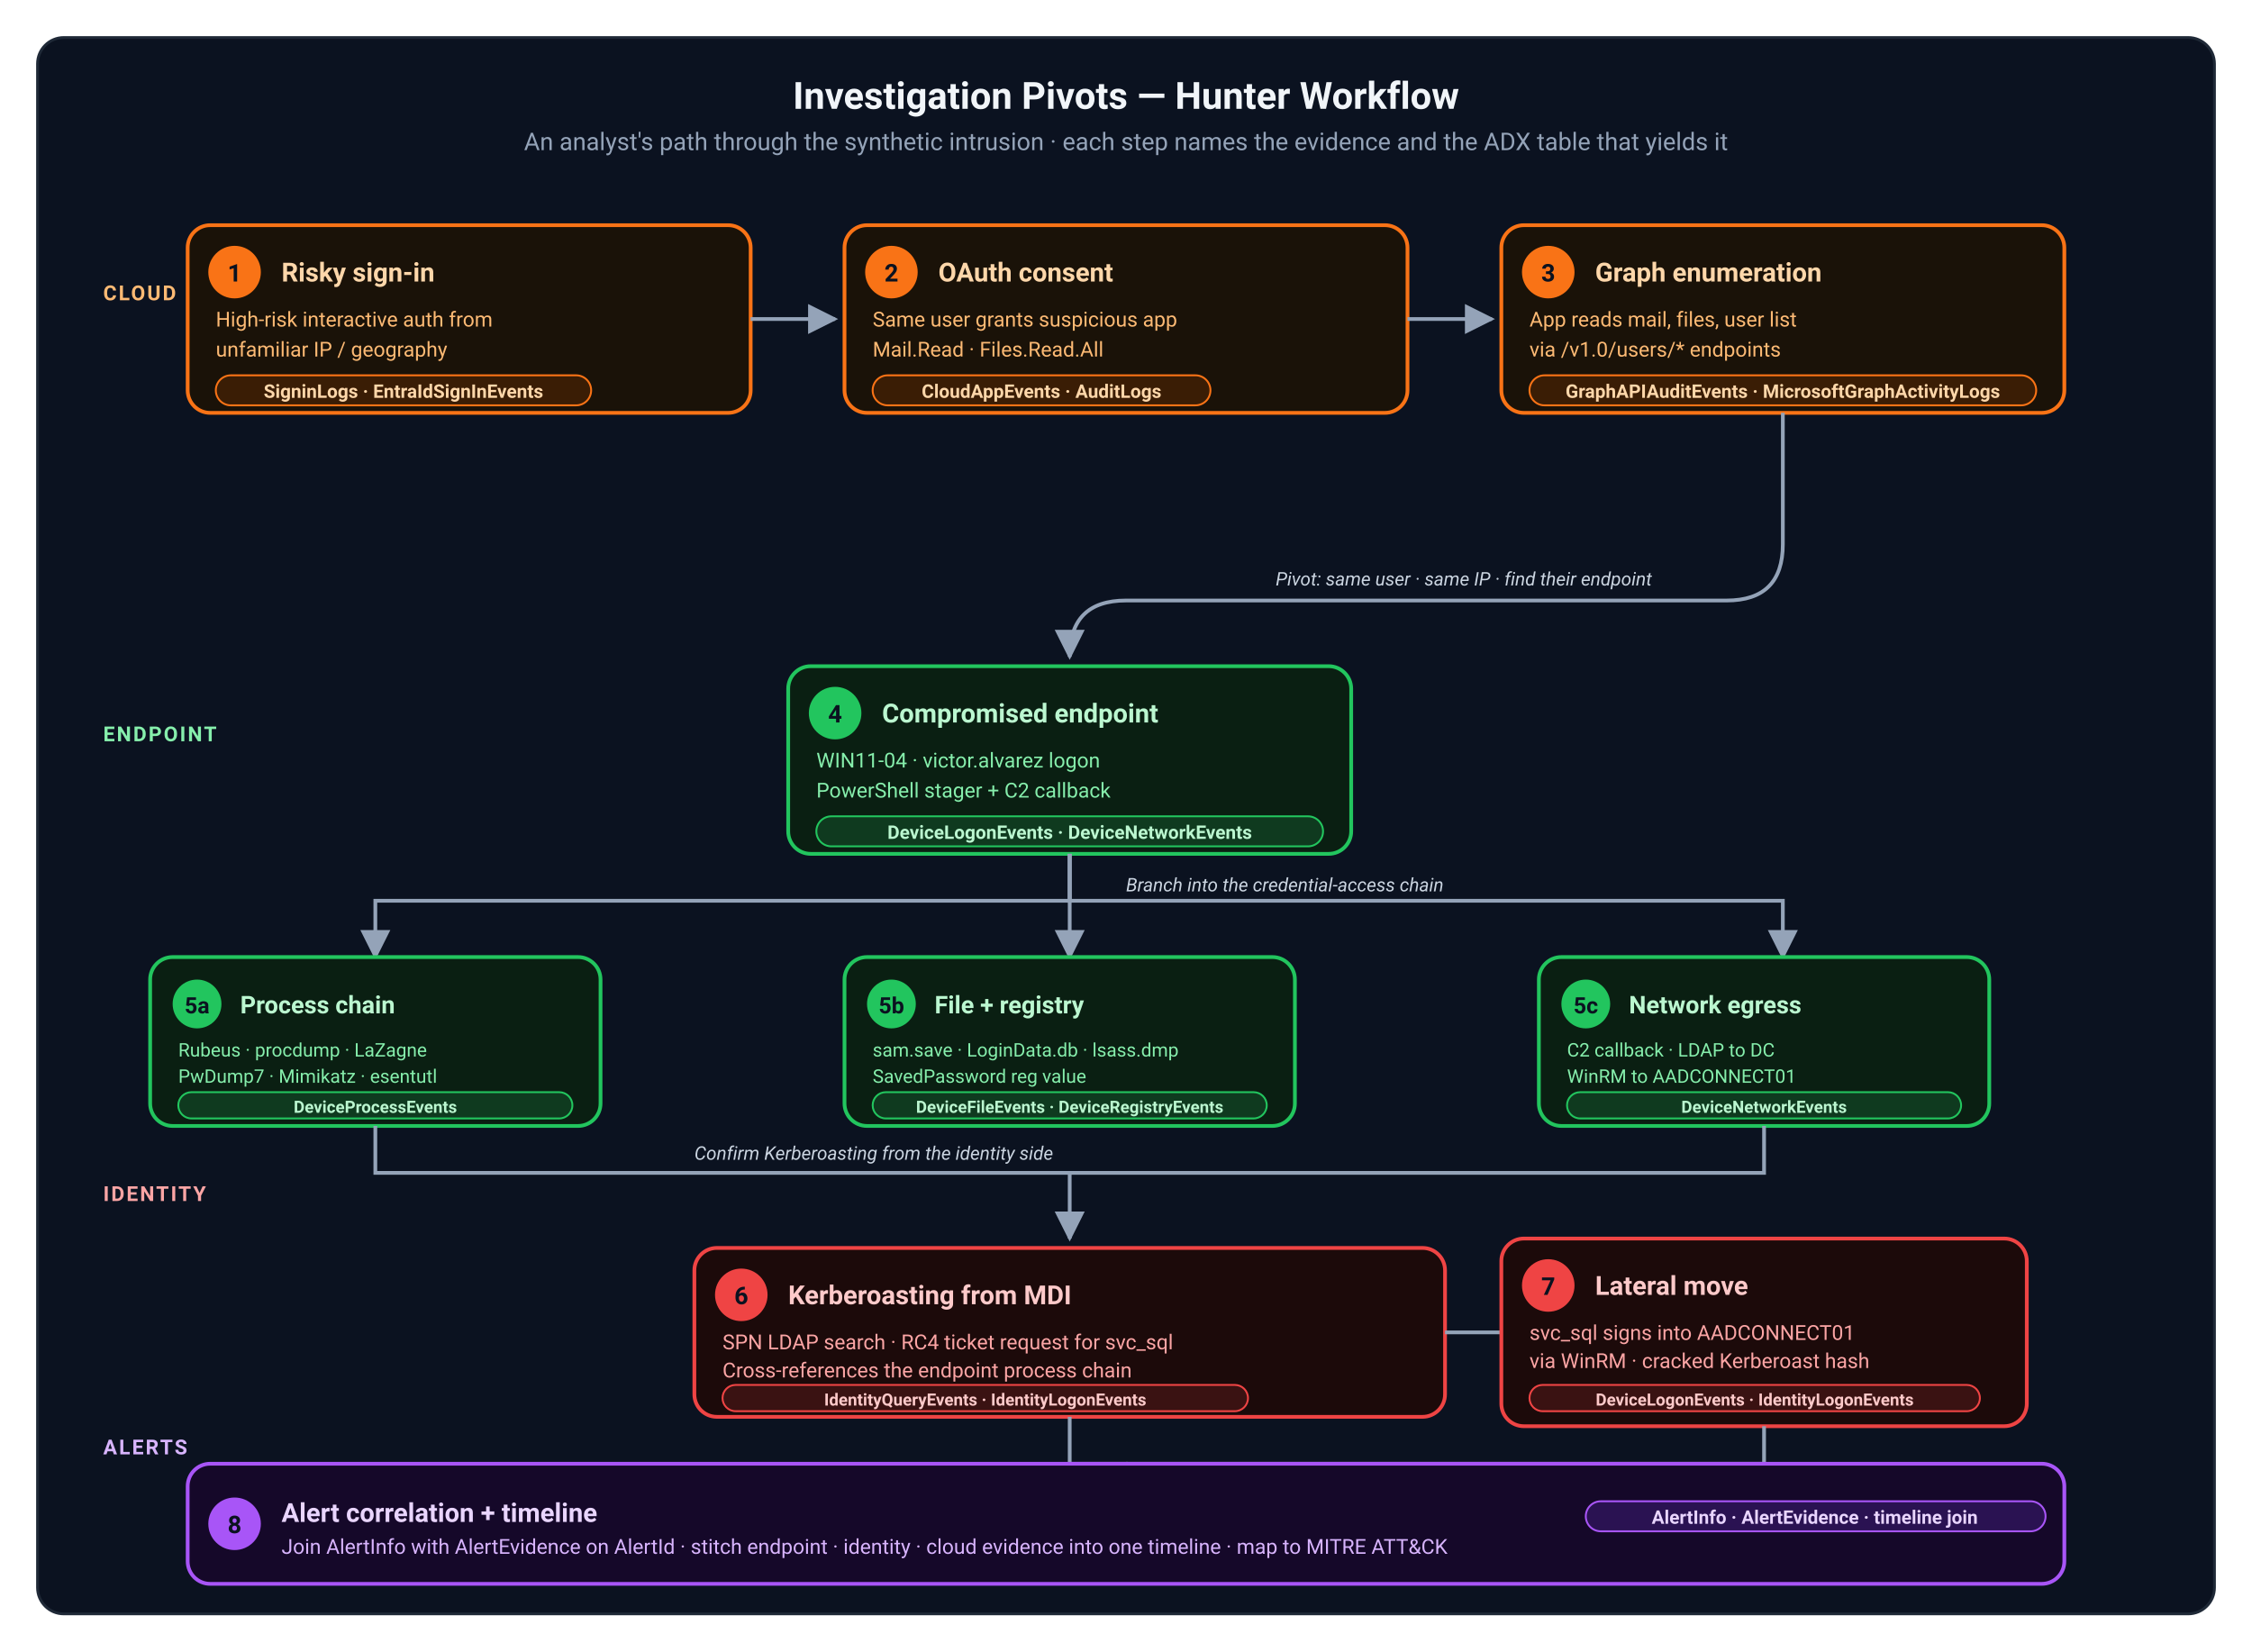
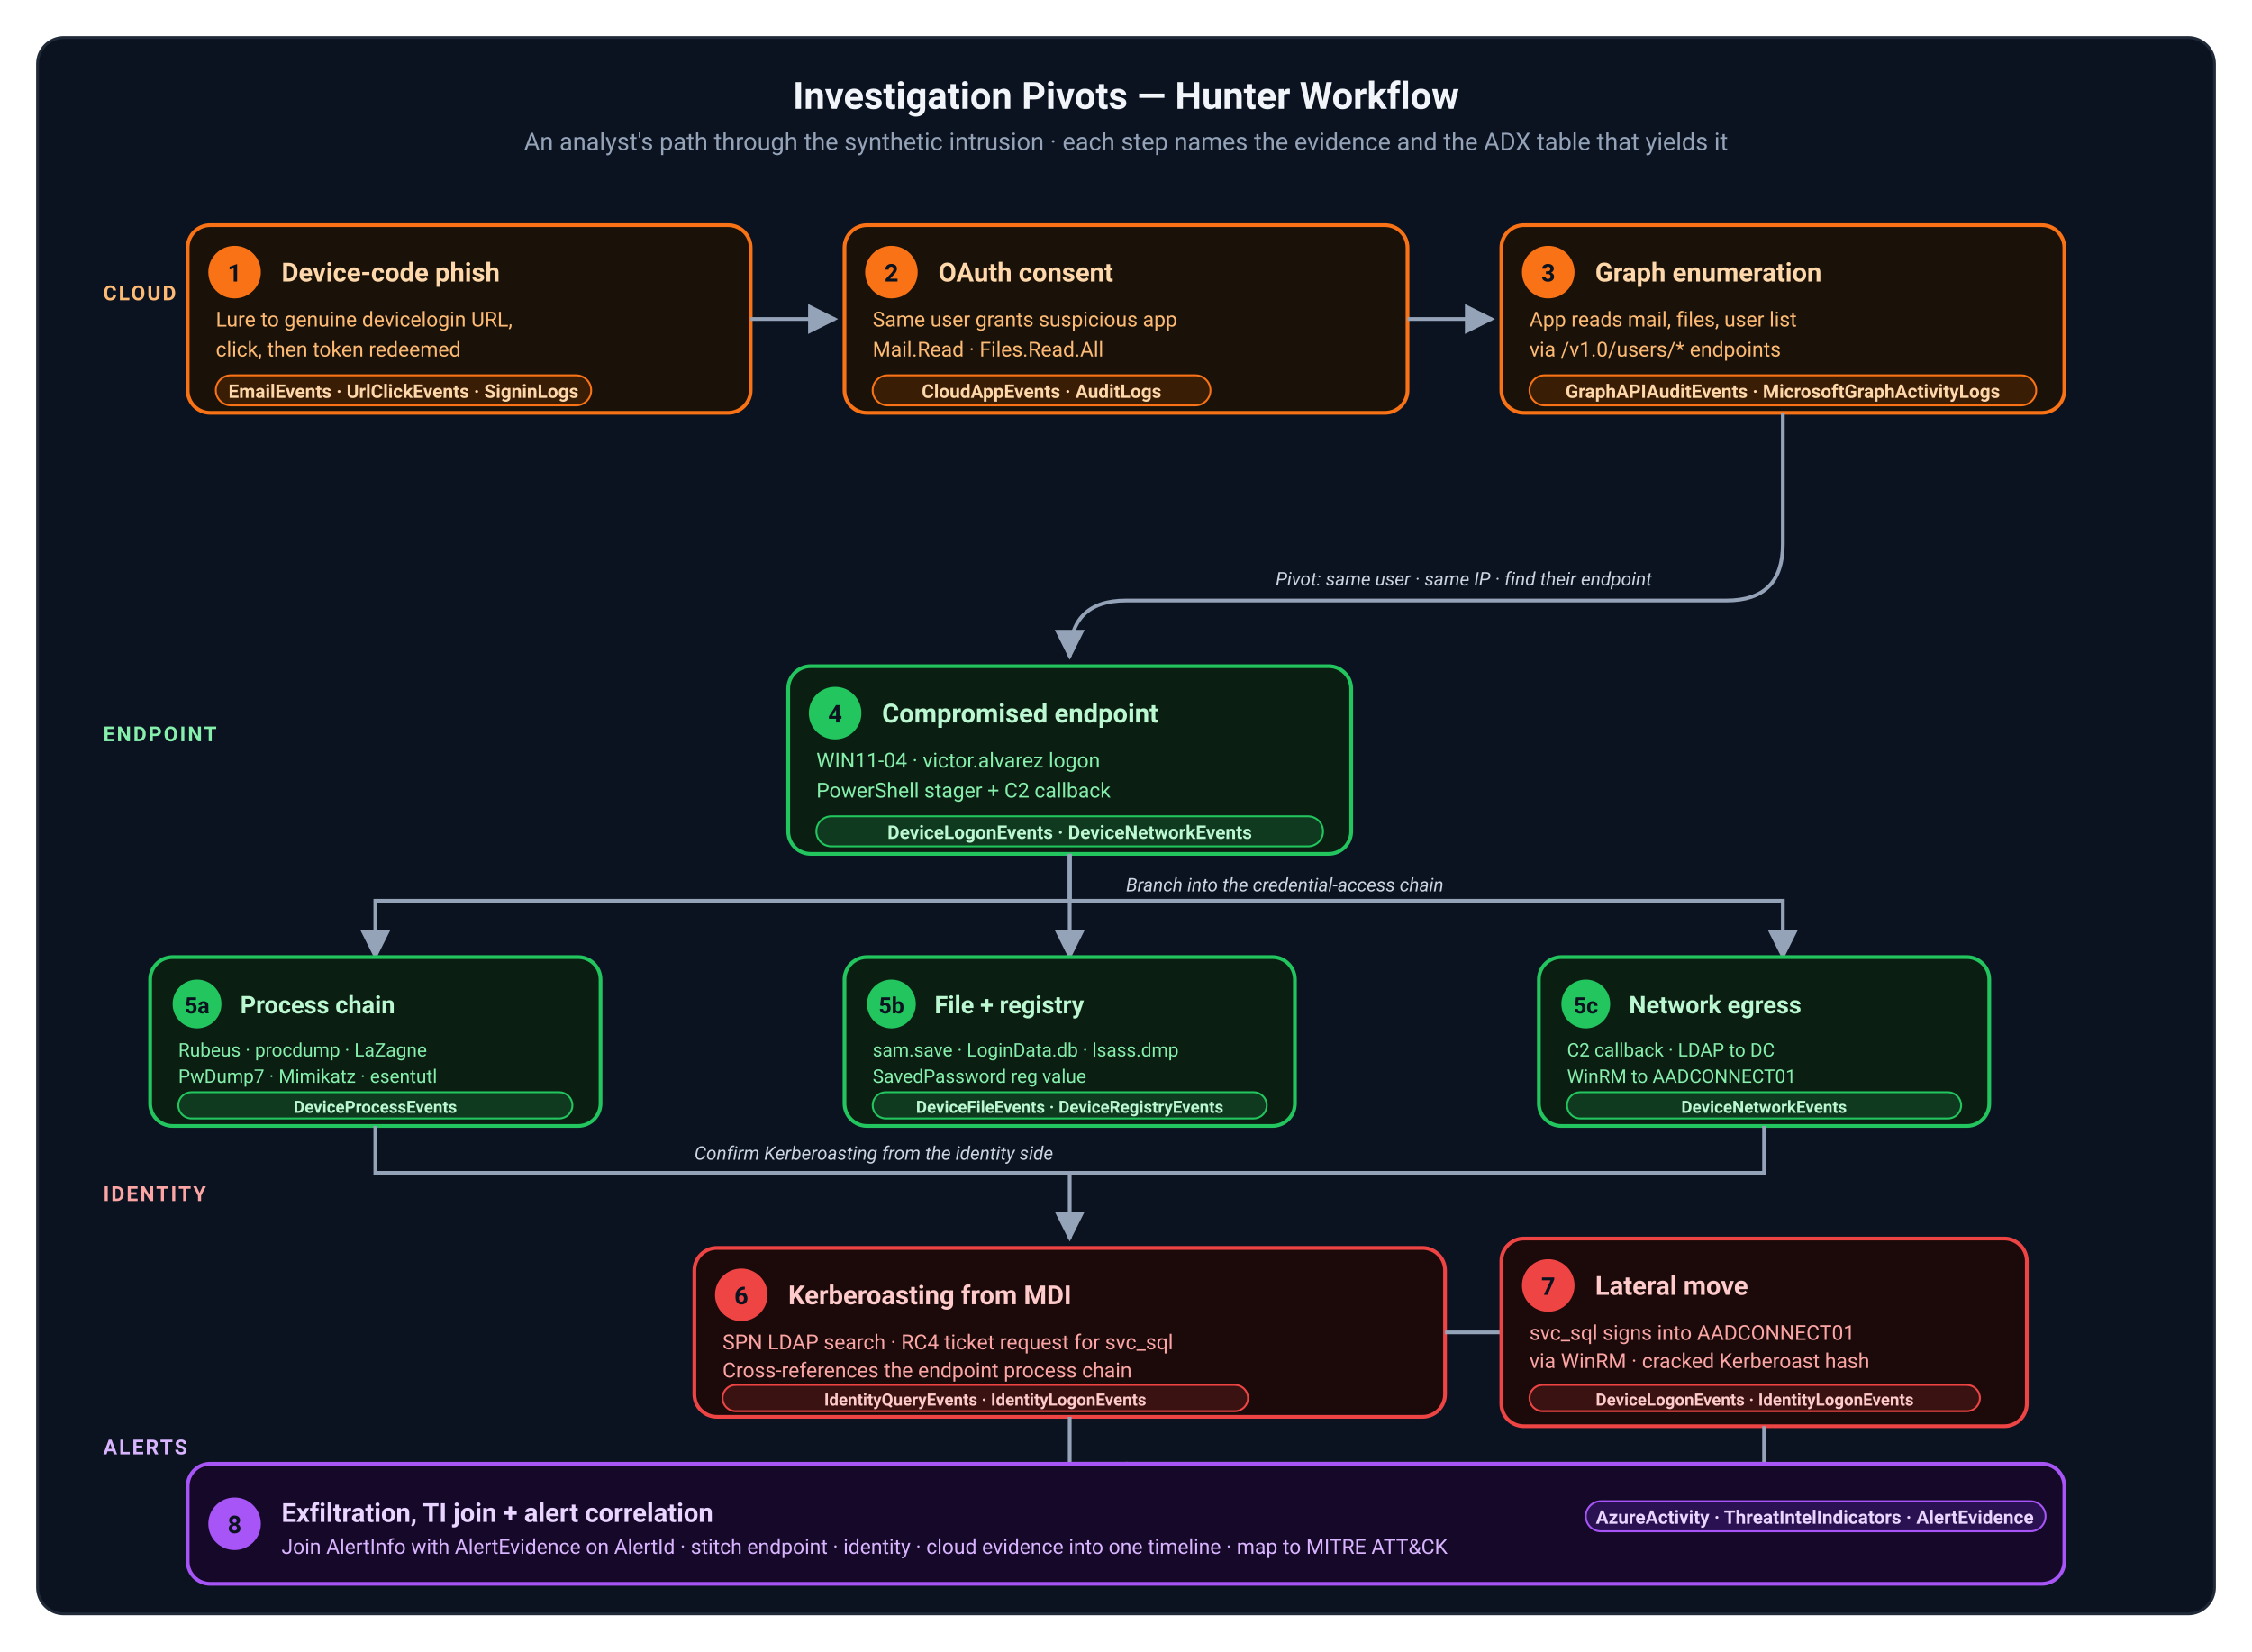
<svg xmlns="http://www.w3.org/2000/svg" viewBox="0 0 1200 880" font-family="ui-sans-serif, system-ui, -apple-system, 'Segoe UI', Roboto, sans-serif">
  <defs>
    <marker id="arrowFlow" viewBox="0 0 10 10" refX="9" refY="5" markerWidth="8" markerHeight="8" orient="auto">
      <path d="M0,0 L10,5 L0,10 z" fill="#94a3b8" />
    </marker>
  </defs>
  <rect x="20" y="20" width="1160" height="840" rx="14" fill="#0b1220" stroke="#1f2937" stroke-width="1.5" />
  <text x="600" y="58" text-anchor="middle" fill="#f1f5f9" font-size="20" font-weight="700">Investigation Pivots — Hunter Workflow</text>
  <text x="600" y="80" text-anchor="middle" fill="#94a3b8" font-size="13">An analyst's path through the synthetic intrusion · each step names the evidence and the ADX table that yields it</text>
  <text x="55" y="160" fill="#fdba74" font-size="11" font-weight="700" letter-spacing="1">CLOUD</text>
  <text x="55" y="395" fill="#86efac" font-size="11" font-weight="700" letter-spacing="1">ENDPOINT</text>
  <text x="55" y="640" fill="#fca5a5" font-size="11" font-weight="700" letter-spacing="1">IDENTITY</text>
  <text x="55" y="775" fill="#d8b4fe" font-size="11" font-weight="700" letter-spacing="1">ALERTS</text>
  <g>
    <rect x="100" y="120" width="300" height="100" rx="12" fill="#1a1208" stroke="#f97316" stroke-width="2" />
    <circle cx="125" cy="145" r="14" fill="#f97316" />
    <text x="125" y="150" text-anchor="middle" fill="#0b1220" font-size="13" font-weight="700">1</text>
-     <text x="150" y="150" fill="#fed7aa" font-size="14" font-weight="700">Risky sign-in</text>
-     <text x="115" y="174" fill="#fdba74" font-size="11">High-risk interactive auth from</text>
-     <text x="115" y="190" fill="#fdba74" font-size="11">unfamiliar IP / geography</text>
+     <text x="150" y="150" fill="#fed7aa" font-size="14" font-weight="700">Device-code phish</text>
+     <text x="115" y="174" fill="#fdba74" font-size="11">Lure to genuine devicelogin URL,</text>
+     <text x="115" y="190" fill="#fdba74" font-size="11">click, then token redeemed</text>
    <rect x="115" y="200" width="200" height="16" rx="8" fill="#3a1d05" stroke="#f97316" stroke-width="1" />
-     <text x="215" y="212" text-anchor="middle" fill="#fed7aa" font-size="10" font-weight="600">SigninLogs · EntraIdSignInEvents</text>
+     <text x="215" y="212" text-anchor="middle" fill="#fed7aa" font-size="10" font-weight="600">EmailEvents · UrlClickEvents · SigninLogs</text>
  </g>
  <g>
    <rect x="450" y="120" width="300" height="100" rx="12" fill="#1a1208" stroke="#f97316" stroke-width="2" />
    <circle cx="475" cy="145" r="14" fill="#f97316" />
    <text x="475" y="150" text-anchor="middle" fill="#0b1220" font-size="13" font-weight="700">2</text>
    <text x="500" y="150" fill="#fed7aa" font-size="14" font-weight="700">OAuth consent</text>
    <text x="465" y="174" fill="#fdba74" font-size="11">Same user grants suspicious app</text>
    <text x="465" y="190" fill="#fdba74" font-size="11">Mail.Read · Files.Read.All</text>
    <rect x="465" y="200" width="180" height="16" rx="8" fill="#3a1d05" stroke="#f97316" stroke-width="1" />
    <text x="555" y="212" text-anchor="middle" fill="#fed7aa" font-size="10" font-weight="600">CloudAppEvents · AuditLogs</text>
  </g>
  <g>
    <rect x="800" y="120" width="300" height="100" rx="12" fill="#1a1208" stroke="#f97316" stroke-width="2" />
    <circle cx="825" cy="145" r="14" fill="#f97316" />
    <text x="825" y="150" text-anchor="middle" fill="#0b1220" font-size="13" font-weight="700">3</text>
    <text x="850" y="150" fill="#fed7aa" font-size="14" font-weight="700">Graph enumeration</text>
    <text x="815" y="174" fill="#fdba74" font-size="11">App reads mail, files, user list</text>
    <text x="815" y="190" fill="#fdba74" font-size="11">via /v1.0/users/* endpoints</text>
    <rect x="815" y="200" width="270" height="16" rx="8" fill="#3a1d05" stroke="#f97316" stroke-width="1" />
    <text x="950" y="212" text-anchor="middle" fill="#fed7aa" font-size="10" font-weight="600">GraphAPIAuditEvents · MicrosoftGraphActivityLogs</text>
  </g>
  <line x1="400" y1="170" x2="445" y2="170" stroke="#94a3b8" stroke-width="2" marker-end="url(#arrowFlow)" />
  <line x1="750" y1="170" x2="795" y2="170" stroke="#94a3b8" stroke-width="2" marker-end="url(#arrowFlow)" />
  <path d="M 950 220 L 950 290 Q 950 320 920 320 L 600 320 Q 570 320 570 350" fill="none" stroke="#94a3b8" stroke-width="2" marker-end="url(#arrowFlow)" />
  <text x="780" y="312" text-anchor="middle" fill="#cbd5e1" font-size="10" font-style="italic">Pivot: same user · same IP · find their endpoint</text>
  <g>
    <rect x="420" y="355" width="300" height="100" rx="12" fill="#0a1f12" stroke="#22c55e" stroke-width="2" />
    <circle cx="445" cy="380" r="14" fill="#22c55e" />
    <text x="445" y="385" text-anchor="middle" fill="#0b1220" font-size="13" font-weight="700">4</text>
    <text x="470" y="385" fill="#bbf7d0" font-size="14" font-weight="700">Compromised endpoint</text>
    <text x="435" y="409" fill="#86efac" font-size="11">WIN11-04 · victor.alvarez logon</text>
    <text x="435" y="425" fill="#86efac" font-size="11">PowerShell stager + C2 callback</text>
    <rect x="435" y="435" width="270" height="16" rx="8" fill="#0f3a1f" stroke="#22c55e" stroke-width="1" />
    <text x="570" y="447" text-anchor="middle" fill="#bbf7d0" font-size="10" font-weight="600">DeviceLogonEvents · DeviceNetworkEvents</text>
  </g>
  <path d="M 570 455 L 570 480 L 200 480 L 200 510" fill="none" stroke="#94a3b8" stroke-width="2" marker-end="url(#arrowFlow)" />
  <path d="M 570 455 L 570 510" fill="none" stroke="#94a3b8" stroke-width="2" marker-end="url(#arrowFlow)" />
  <path d="M 570 455 L 570 480 L 950 480 L 950 510" fill="none" stroke="#94a3b8" stroke-width="2" marker-end="url(#arrowFlow)" />
  <text x="600" y="475" fill="#cbd5e1" font-size="10" font-style="italic">Branch into the credential-access chain</text>
  <g>
    <rect x="80" y="510" width="240" height="90" rx="12" fill="#0a1f12" stroke="#22c55e" stroke-width="2" />
    <circle cx="105" cy="535" r="13" fill="#22c55e" />
    <text x="105" y="540" text-anchor="middle" fill="#0b1220" font-size="12" font-weight="700">5a</text>
    <text x="128" y="540" fill="#bbf7d0" font-size="13" font-weight="700">Process chain</text>
    <text x="95" y="563" fill="#86efac" font-size="10">Rubeus · procdump · LaZagne</text>
    <text x="95" y="577" fill="#86efac" font-size="10">PwDump7 · Mimikatz · esentutl</text>
    <rect x="95" y="582" width="210" height="14" rx="7" fill="#0f3a1f" stroke="#22c55e" stroke-width="1" />
    <text x="200" y="593" text-anchor="middle" fill="#bbf7d0" font-size="9" font-weight="600">DeviceProcessEvents</text>
  </g>
  <g>
    <rect x="450" y="510" width="240" height="90" rx="12" fill="#0a1f12" stroke="#22c55e" stroke-width="2" />
    <circle cx="475" cy="535" r="13" fill="#22c55e" />
    <text x="475" y="540" text-anchor="middle" fill="#0b1220" font-size="12" font-weight="700">5b</text>
    <text x="498" y="540" fill="#bbf7d0" font-size="13" font-weight="700">File + registry</text>
    <text x="465" y="563" fill="#86efac" font-size="10">sam.save · LoginData.db · lsass.dmp</text>
    <text x="465" y="577" fill="#86efac" font-size="10">SavedPassword reg value</text>
    <rect x="465" y="582" width="210" height="14" rx="7" fill="#0f3a1f" stroke="#22c55e" stroke-width="1" />
    <text x="570" y="593" text-anchor="middle" fill="#bbf7d0" font-size="9" font-weight="600">DeviceFileEvents · DeviceRegistryEvents</text>
  </g>
  <g>
    <rect x="820" y="510" width="240" height="90" rx="12" fill="#0a1f12" stroke="#22c55e" stroke-width="2" />
    <circle cx="845" cy="535" r="13" fill="#22c55e" />
    <text x="845" y="540" text-anchor="middle" fill="#0b1220" font-size="12" font-weight="700">5c</text>
    <text x="868" y="540" fill="#bbf7d0" font-size="13" font-weight="700">Network egress</text>
    <text x="835" y="563" fill="#86efac" font-size="10">C2 callback · LDAP to DC</text>
    <text x="835" y="577" fill="#86efac" font-size="10">WinRM to AADCONNECT01</text>
    <rect x="835" y="582" width="210" height="14" rx="7" fill="#0f3a1f" stroke="#22c55e" stroke-width="1" />
    <text x="940" y="593" text-anchor="middle" fill="#bbf7d0" font-size="9" font-weight="600">DeviceNetworkEvents</text>
  </g>
  <path d="M 200 600 L 200 625 L 570 625 L 570 660" fill="none" stroke="#94a3b8" stroke-width="2" marker-end="url(#arrowFlow)" />
  <path d="M 940 600 L 940 625 L 570 625" fill="none" stroke="#94a3b8" stroke-width="2" />
  <text x="370" y="618" fill="#cbd5e1" font-size="10" font-style="italic">Confirm Kerberoasting from the identity side</text>
  <g>
    <rect x="370" y="665" width="400" height="90" rx="12" fill="#1c0a0a" stroke="#ef4444" stroke-width="2" />
    <circle cx="395" cy="690" r="14" fill="#ef4444" />
    <text x="395" y="695" text-anchor="middle" fill="#0b1220" font-size="13" font-weight="700">6</text>
    <text x="420" y="695" fill="#fecaca" font-size="14" font-weight="700">Kerberoasting from MDI</text>
    <text x="385" y="719" fill="#fca5a5" font-size="11">SPN LDAP search · RC4 ticket request for svc_sql</text>
    <text x="385" y="734" fill="#fca5a5" font-size="11">Cross-references the endpoint process chain</text>
    <rect x="385" y="738" width="280" height="14" rx="7" fill="#3a1212" stroke="#ef4444" stroke-width="1" />
    <text x="525" y="749" text-anchor="middle" fill="#fecaca" font-size="9" font-weight="600">IdentityQueryEvents · IdentityLogonEvents</text>
  </g>
  <path d="M 770 710 L 870 710 L 870 690" fill="none" stroke="#94a3b8" stroke-width="2" marker-end="url(#arrowFlow)" />
  <g>
    <rect x="800" y="660" width="280" height="100" rx="12" fill="#1c0a0a" stroke="#ef4444" stroke-width="2" />
    <circle cx="825" cy="685" r="14" fill="#ef4444" />
    <text x="825" y="690" text-anchor="middle" fill="#0b1220" font-size="13" font-weight="700">7</text>
    <text x="850" y="690" fill="#fecaca" font-size="14" font-weight="700">Lateral move</text>
    <text x="815" y="714" fill="#fca5a5" font-size="11">svc_sql signs into AADCONNECT01</text>
    <text x="815" y="729" fill="#fca5a5" font-size="11">via WinRM · cracked Kerberoast hash</text>
    <rect x="815" y="738" width="240" height="14" rx="7" fill="#3a1212" stroke="#ef4444" stroke-width="1" />
    <text x="935" y="749" text-anchor="middle" fill="#fecaca" font-size="9" font-weight="600">DeviceLogonEvents · IdentityLogonEvents</text>
  </g>
  <path d="M 570 755 L 570 780 L 600 780 L 600 800" fill="none" stroke="#94a3b8" stroke-width="2" marker-end="url(#arrowFlow)" />
  <path d="M 940 760 L 940 780 L 600 780" fill="none" stroke="#94a3b8" stroke-width="2" />
  <g>
    <rect x="100" y="780" width="1000" height="64" rx="12" fill="#150829" stroke="#a855f7" stroke-width="2" />
    <circle cx="125" cy="812" r="14" fill="#a855f7" />
    <text x="125" y="817" text-anchor="middle" fill="#0b1220" font-size="13" font-weight="700">8</text>
-     <text x="150" y="811" fill="#e9d5ff" font-size="14" font-weight="700">Alert correlation + timeline</text>
+     <text x="150" y="811" fill="#e9d5ff" font-size="14" font-weight="700">Exfiltration, TI join + alert correlation</text>
    <text x="150" y="828" fill="#d8b4fe" font-size="11">Join AlertInfo with AlertEvidence on AlertId · stitch endpoint · identity · cloud evidence into one timeline · map to MITRE ATT&amp;CK</text>
    <rect x="845" y="800" width="245" height="16" rx="8" fill="#2a1252" stroke="#a855f7" stroke-width="1" />
-     <text x="967" y="812" text-anchor="middle" fill="#e9d5ff" font-size="10" font-weight="600">AlertInfo · AlertEvidence · timeline join</text>
+     <text x="967" y="812" text-anchor="middle" fill="#e9d5ff" font-size="10" font-weight="600">AzureActivity · ThreatIntelIndicators · AlertEvidence</text>
  </g>
</svg>
